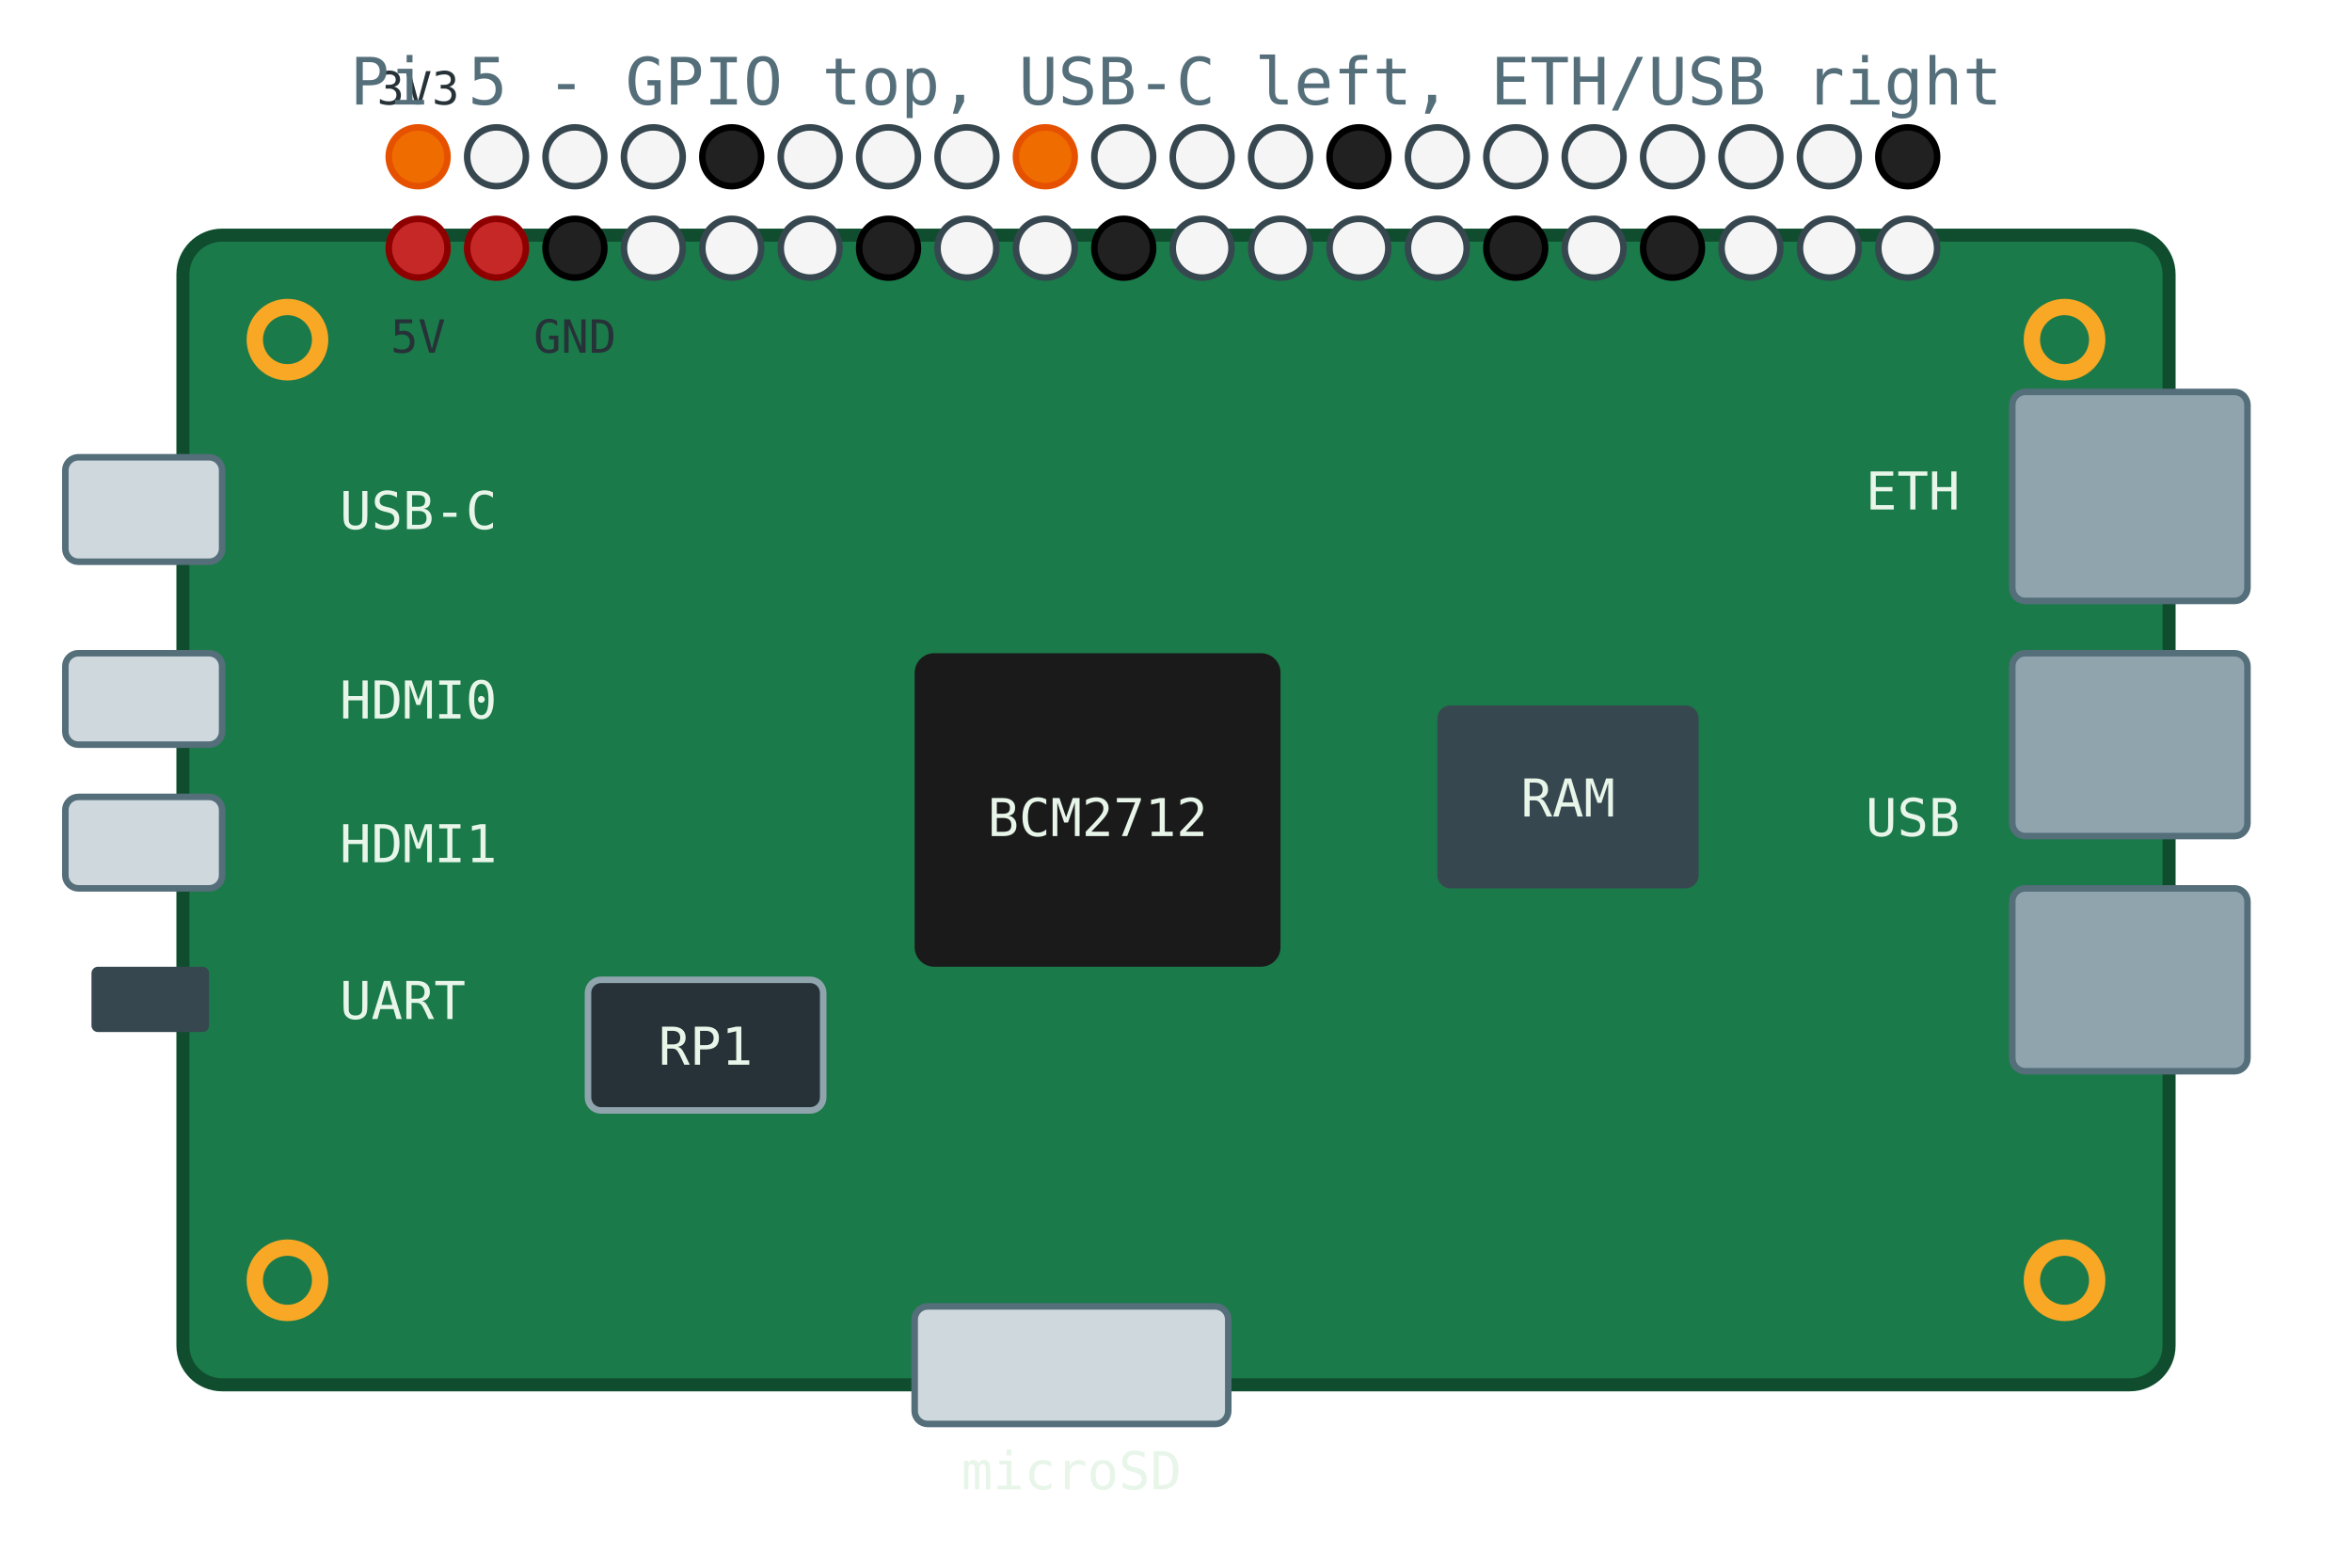
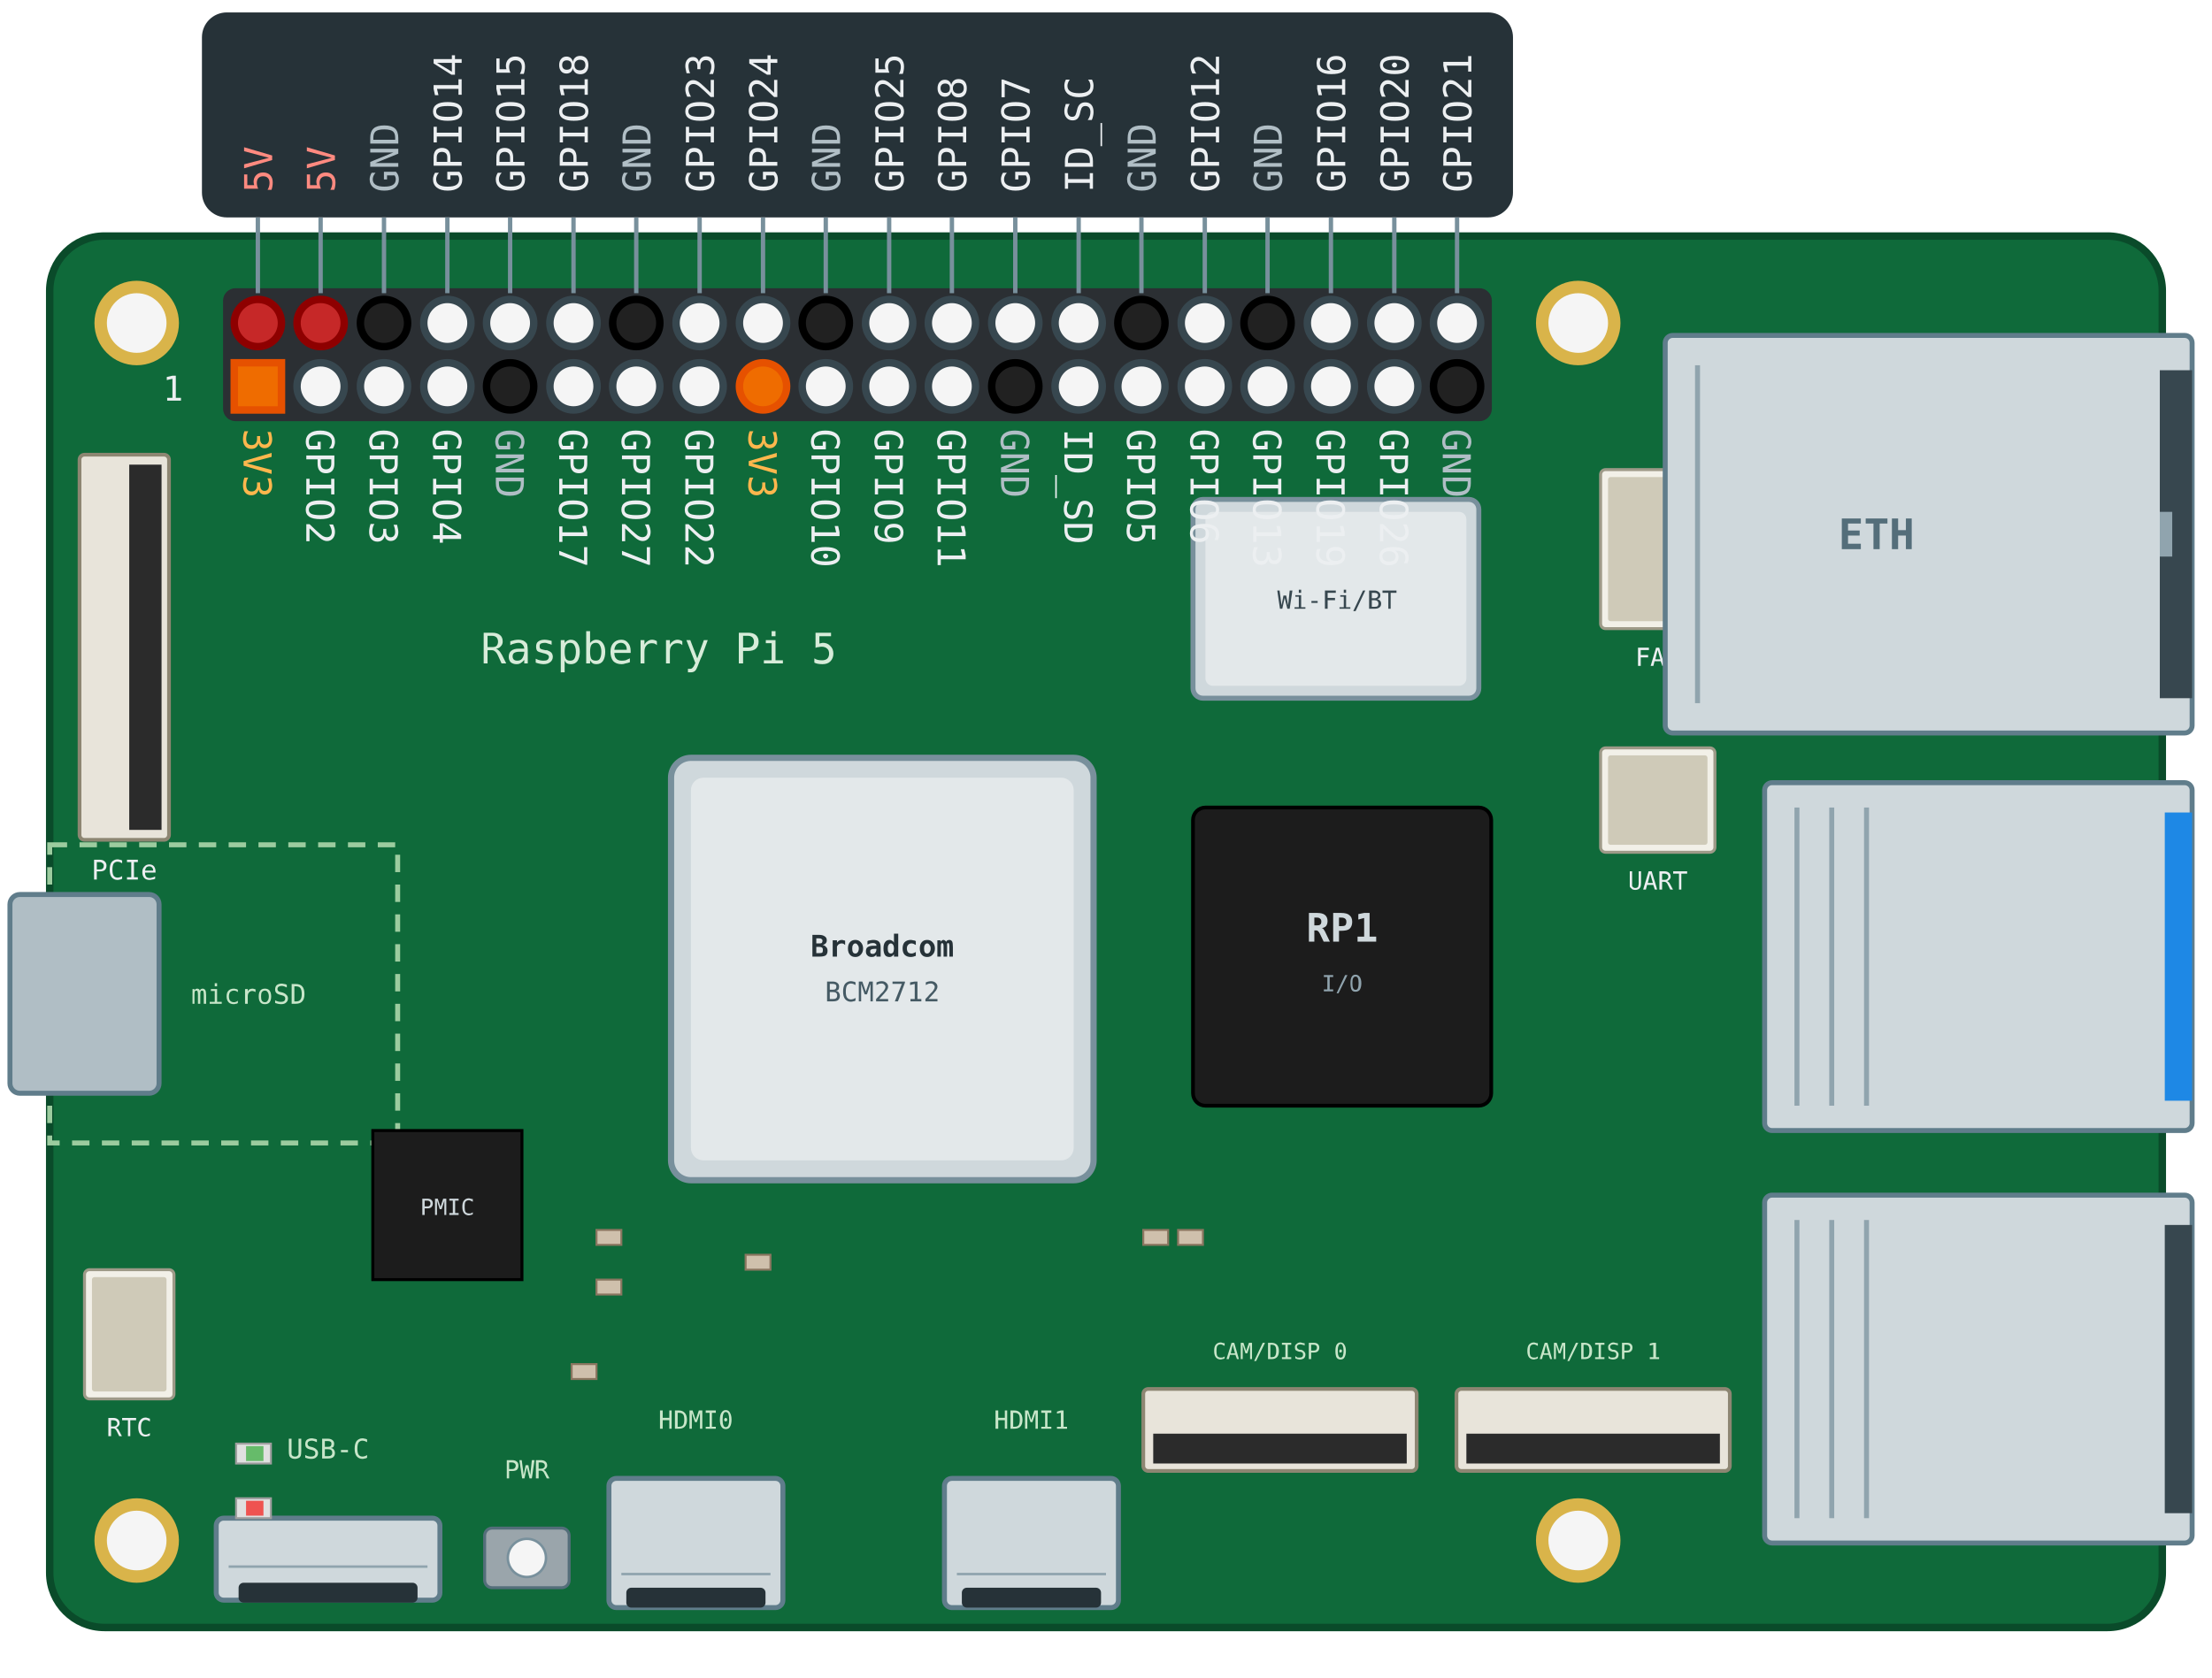
- <svg xmlns="http://www.w3.org/2000/svg" viewBox="0 0 360 240" width="360" height="240" role="img" aria-label="Raspberry Pi 5 top-view wiring diagram">
+ <svg xmlns="http://www.w3.org/2000/svg" viewBox="0 0 356 270" width="356" height="270" role="img" aria-label="Raspberry Pi 5 top view (original drawing, CC0)">
  <defs>
    <style type="text/css">
-       .board { fill: #1b7a4a; stroke: #0f4d2e; stroke-width: 2; }
-       .chip { fill: #1a1a1a; }
-       .port { fill: #cfd8dc; stroke: #546e7a; stroke-width: 1; }
-       .metal { fill: #90a4ae; stroke: #546e7a; stroke-width: 1; }
-       .hole { fill: #f5f5f5; stroke: #37474f; stroke-width: 1; }
+       .hole { fill: #f5f5f5; stroke: #37474f; stroke-width: 1.2; }
      .gnd { fill: #212121; stroke: #000; }
      .pwr { fill: #c62828; stroke: #8e0000; }
      .v3 { fill: #ef6c00; stroke: #e65100; }
-       .label { font-family: ui-monospace, SFMono-Regular, Menlo, monospace; font-size: 8px; fill: #e8f5e9; }
-       .pinlbl { font-family: ui-monospace, SFMono-Regular, Menlo, monospace; font-size: 7px; fill: #263238; }
-       .caption { font-family: ui-monospace, SFMono-Regular, Menlo, monospace; font-size: 10px; fill: #546e7a; }
+       .usb { fill: #cfd8dc; stroke: #546e7a; stroke-width: 1.2; }
+       .metal { fill: #b0bec5; stroke: #607d8b; stroke-width: 1; }
+       .btn { fill: #eceff1; stroke: #607d8b; stroke-width: 1; }
+       .chip { fill: #1a1a1a; stroke: #000; stroke-width: 0.8; }
+       .smd { fill: #d7ccc8; stroke: #6d4c41; stroke-width: 0.5; }
+       .label { font-family: ui-monospace, SFMono-Regular, Menlo, monospace; font-size: 9px; fill: #eceff1; }
+       .pinlbl { font-family: ui-monospace, SFMono-Regular, Menlo, monospace; font-size: 8px; fill: #eceff1; }
+       .muted { fill: #90a4ae; }
    </style>
  </defs>
-   <rect class="board" x="28" y="36" width="304" height="176" rx="6" />
-   <circle cx="44" cy="52" r="5" fill="none" stroke="#f9a825" stroke-width="2.5" />
-   <circle cx="316" cy="52" r="5" fill="none" stroke="#f9a825" stroke-width="2.5" />
-   <circle cx="44" cy="196" r="5" fill="none" stroke="#f9a825" stroke-width="2.5" />
-   <circle cx="316" cy="196" r="5" fill="none" stroke="#f9a825" stroke-width="2.5" />
-   <g id="ports-left">
-     <rect class="port" id="usbc-pwr" x="10" y="70" width="24" height="16" rx="2" />
-     <text class="label" x="52" y="81">USB-C</text>
-     <rect class="port" id="hdmi0" x="10" y="100" width="24" height="14" rx="2" />
-     <text class="label" x="52" y="110">HDMI0</text>
-     <rect class="port" id="hdmi1" x="10" y="122" width="24" height="14" rx="2" />
-     <text class="label" x="52" y="132">HDMI1</text>
-     <rect id="uart-debug" x="14" y="148" width="18" height="10" rx="1" fill="#37474f" />
-     <text class="label" x="52" y="156">UART</text>
+   <g transform="translate(8 38) scale(4)">
+     <rect x="0" y="0" width="85" height="56" rx="2.2" fill="#0f6a3a" stroke="#0a4b2a" stroke-width="0.3" />
+     <circle cx="3.5" cy="3.5" r="1.45" fill="#f5f5f5" stroke="#d9b44a" stroke-width="0.5" />
+     <circle cx="61.5" cy="3.5" r="1.45" fill="#f5f5f5" stroke="#d9b44a" stroke-width="0.5" />
+     <circle cx="3.5" cy="52.5" r="1.45" fill="#f5f5f5" stroke="#d9b44a" stroke-width="0.5" />
+     <circle cx="61.5" cy="52.5" r="1.45" fill="#f5f5f5" stroke="#d9b44a" stroke-width="0.5" />
+     <rect x="1.2" y="8.8" width="3.6" height="15.5" rx="0.2" fill="#e8e4da" stroke="#8d8672" stroke-width="0.15" />
+     <rect x="3.2" y="9.2" width="1.3" height="14.7" fill="#2b2b2b" />
+     <text x="3" y="25.9" text-anchor="middle" style="font-family:ui-monospace, SFMono-Regular, Menlo, monospace;font-size:1.1px;fill:#eceff1;">PCIe</text>
+     <rect x="0" y="24.5" width="14" height="12" fill="none" stroke="#9ccc9f" stroke-width="0.2" stroke-dasharray="0.7 0.5" />
+     <rect x="-1.6" y="26.5" width="6" height="8" rx="0.4" fill="#b0bec5" stroke="#607d8b" stroke-width="0.2" />
+     <text x="8" y="30.9" text-anchor="middle" style="font-family:ui-monospace, SFMono-Regular, Menlo, monospace;font-size:1.1px;fill:#c8e6c9;">microSD</text>
+     <rect x="1.4" y="41.6" width="3.6" height="5.2" rx="0.2" fill="#f2f0e8" stroke="#9e9a88" stroke-width="0.12" />
+     <rect x="1.7" y="41.9" width="3" height="4.6" rx="0.1" fill="#cfcab8" />
+     <text x="3.2" y="48.3" text-anchor="middle" style="font-family:ui-monospace, SFMono-Regular, Menlo, monospace;font-size:1px;fill:#eceff1;">RTC</text>
+     <g transform="rotate(180 11.2 53.3)">
+       <rect x="6.7" y="51.7" width="9" height="3.3" rx="0.3" fill="#cfd8dc" stroke="#607d8b" stroke-width="0.2" />
+       <rect x="7.6" y="51.6" width="7.2" height="0.8" rx="0.2" fill="#263238" />
+       <rect x="7.2" y="53" width="8" height="0.1" fill="#90a4ae" />
+     </g>
+     <text x="11.2" y="49.2" text-anchor="middle" style="font-family:ui-monospace, SFMono-Regular, Menlo, monospace;font-size:1.1px;fill:#c8e6c9;">USB-C</text>
+     <rect x="17.5" y="52" width="3.4" height="2.4" rx="0.3" fill="#9aa5ab" stroke="#546e7a" stroke-width="0.12" />
+     <circle cx="19.2" cy="53.2" r="0.768" fill="#f5f5f5" stroke="#78909c" stroke-width="0.1" />
+     <text x="19.2" y="50" text-anchor="middle" style="font-family:ui-monospace, SFMono-Regular, Menlo, monospace;font-size:1px;fill:#c8e6c9;">PWR</text>
+     <g transform="rotate(180 26 52.6)">
+       <rect x="22.5" y="50" width="7" height="5.2" rx="0.3" fill="#cfd8dc" stroke="#607d8b" stroke-width="0.2" />
+       <rect x="23.2" y="50" width="5.6" height="0.8" rx="0.2" fill="#263238" />
+       <rect x="23" y="51.3" width="6" height="0.1" fill="#90a4ae" />
+     </g>
+     <text x="26" y="48" text-anchor="middle" style="font-family:ui-monospace, SFMono-Regular, Menlo, monospace;font-size:1px;fill:#c8e6c9;">HDMI0</text>
+     <g transform="rotate(180 39.5 52.6)">
+       <rect x="36" y="50" width="7" height="5.2" rx="0.3" fill="#cfd8dc" stroke="#607d8b" stroke-width="0.2" />
+       <rect x="36.7" y="50" width="5.6" height="0.8" rx="0.2" fill="#263238" />
+       <rect x="36.5" y="51.3" width="6" height="0.1" fill="#90a4ae" />
+     </g>
+     <text x="39.5" y="48" text-anchor="middle" style="font-family:ui-monospace, SFMono-Regular, Menlo, monospace;font-size:1px;fill:#c8e6c9;">HDMI1</text>
+     <rect x="44" y="46.4" width="11" height="3.3" rx="0.2" fill="#e8e4da" stroke="#8d8672" stroke-width="0.15" />
+     <rect x="44.4" y="48.2" width="10.2" height="1.2" fill="#2b2b2b" />
+     <text x="49.5" y="45.2" text-anchor="middle" style="font-family:ui-monospace, SFMono-Regular, Menlo, monospace;font-size:0.9px;fill:#c8e6c9;">CAM/DISP 0</text>
+     <rect x="56.6" y="46.4" width="11" height="3.3" rx="0.2" fill="#e8e4da" stroke="#8d8672" stroke-width="0.15" />
+     <rect x="57" y="48.2" width="10.2" height="1.2" fill="#2b2b2b" />
+     <text x="62.1" y="45.2" text-anchor="middle" style="font-family:ui-monospace, SFMono-Regular, Menlo, monospace;font-size:0.9px;fill:#c8e6c9;">CAM/DISP 1</text>
+     <rect x="62.4" y="9.4" width="4.6" height="6.4" rx="0.2" fill="#f2f0e8" stroke="#9e9a88" stroke-width="0.12" />
+     <rect x="62.7" y="9.7" width="4" height="5.8" rx="0.1" fill="#cfcab8" />
+     <text x="64.7" y="17.3" text-anchor="middle" style="font-family:ui-monospace, SFMono-Regular, Menlo, monospace;font-size:1px;fill:#eceff1;">FAN</text>
+     <rect x="62.4" y="20.6" width="4.6" height="4.2" rx="0.2" fill="#f2f0e8" stroke="#9e9a88" stroke-width="0.12" />
+     <rect x="62.7" y="20.9" width="4" height="3.6" rx="0.1" fill="#cfcab8" />
+     <text x="64.7" y="26.3" text-anchor="middle" style="font-family:ui-monospace, SFMono-Regular, Menlo, monospace;font-size:1px;fill:#eceff1;">UART</text>
+     <rect x="65" y="4" width="21.2" height="16" rx="0.3" fill="#cfd8dc" stroke="#607d8b" stroke-width="0.2" />
+     <rect x="84.9" y="5.4" width="1.3" height="13.2" fill="#37474f" />
+     <rect x="84.9" y="11.1" width="0.5" height="1.8" fill="#90a4ae" />
+     <text x="73.5" y="12.6" text-anchor="middle" style="font-family:ui-monospace, SFMono-Regular, Menlo, monospace;font-size:1.7px;fill:#546e7a;font-weight:bold;">ETH</text>
+     <rect x="66.2" y="5.2" width="0.2" height="13.6" fill="#90a4ae" />
+     <rect x="69" y="22" width="17.2" height="14" rx="0.3" fill="#cfd8dc" stroke="#607d8b" stroke-width="0.2" />
+     <rect x="85.1" y="23.2" width="1.1" height="11.6" fill="#1e88e5" />
+     <rect x="70.2" y="23" width="0.2" height="12" fill="#90a4ae" />
+     <rect x="71.6" y="23" width="0.2" height="12" fill="#90a4ae" />
+     <rect x="73" y="23" width="0.2" height="12" fill="#90a4ae" />
+     <rect x="69" y="38.6" width="17.2" height="14" rx="0.3" fill="#cfd8dc" stroke="#607d8b" stroke-width="0.2" />
+     <rect x="85.1" y="39.8" width="1.1" height="11.6" fill="#37474f" />
+     <rect x="70.2" y="39.6" width="0.2" height="12" fill="#90a4ae" />
+     <rect x="71.6" y="39.6" width="0.2" height="12" fill="#90a4ae" />
+     <rect x="73" y="39.6" width="0.2" height="12" fill="#90a4ae" />
+     <rect x="25" y="21" width="17" height="17" rx="0.8" fill="#cfd8dc" stroke="#78909c" stroke-width="0.25" />
+     <rect x="25.8" y="21.8" width="15.4" height="15.4" rx="0.5" fill="#e3e8ea" />
+     <text x="33.5" y="29" text-anchor="middle" style="font-family:ui-monospace, SFMono-Regular, Menlo, monospace;font-size:1.2px;fill:#263238;font-weight:bold;">Broadcom</text>
+     <text x="33.5" y="30.8" text-anchor="middle" style="font-family:ui-monospace, SFMono-Regular, Menlo, monospace;font-size:1.1px;fill:#455a64;">BCM2712</text>
+     <rect x="46" y="23" width="12" height="12" rx="0.5" fill="#1c1c1c" stroke="#000" stroke-width="0.15" />
+     <text x="52" y="28.4" text-anchor="middle" style="font-family:ui-monospace, SFMono-Regular, Menlo, monospace;font-size:1.6px;fill:#cfd8dc;font-weight:bold;">RP1</text>
+     <text x="52" y="30.4" text-anchor="middle" style="font-family:ui-monospace, SFMono-Regular, Menlo, monospace;font-size:0.9px;fill:#90a4ae;">I/O</text>
+     <rect x="46" y="10.6" width="11.5" height="8" rx="0.4" fill="#cfd8dc" stroke="#78909c" stroke-width="0.2" />
+     <rect x="46.5" y="11.1" width="10.5" height="7" rx="0.3" fill="#e3e8ea" />
+     <text x="51.8" y="15" text-anchor="middle" style="font-family:ui-monospace, SFMono-Regular, Menlo, monospace;font-size:1px;fill:#37474f;">Wi-Fi/BT</text>
+     <rect x="13" y="36" width="6" height="6" fill="#1c1c1c" stroke="#000" stroke-width="0.12" />
+     <text x="16" y="39.4" text-anchor="middle" style="font-family:ui-monospace, SFMono-Regular, Menlo, monospace;font-size:0.9px;fill:#cfd8dc;">PMIC</text>
+     <rect x="22" y="40" width="1" height="0.6" fill="#cfc0ac" stroke="#8a7660" stroke-width="0.08" />
+     <rect x="22" y="42" width="1" height="0.6" fill="#cfc0ac" stroke="#8a7660" stroke-width="0.08" />
+     <rect x="21" y="45.4" width="1" height="0.6" fill="#cfc0ac" stroke="#8a7660" stroke-width="0.08" />
+     <rect x="44" y="40" width="1" height="0.6" fill="#cfc0ac" stroke="#8a7660" stroke-width="0.08" />
+     <rect x="45.4" y="40" width="1" height="0.6" fill="#cfc0ac" stroke="#8a7660" stroke-width="0.08" />
+     <rect x="28" y="41" width="1" height="0.6" fill="#cfc0ac" stroke="#8a7660" stroke-width="0.08" />
+     <rect x="7.5" y="48.6" width="1.4" height="0.8" fill="#e0e0e0" stroke="#9e9e9e" stroke-width="0.08" />
+     <rect x="7.9" y="48.7" width="0.7" height="0.6" fill="#66bb6a" />
+     <rect x="7.5" y="50.8" width="1.4" height="0.8" fill="#e0e0e0" stroke="#9e9e9e" stroke-width="0.08" />
+     <rect x="7.9" y="50.9" width="0.7" height="0.6" fill="#ef5350" />
+     <text x="24.5" y="17.2" text-anchor="middle" style="font-family:ui-monospace, SFMono-Regular, Menlo, monospace;font-size:1.7px;fill:#d7ecd9;">Raspberry Pi 5</text>
  </g>
-   <g id="ports-right">
-     <rect class="metal" id="ethernet" x="308" y="60" width="36" height="32" rx="2" />
-     <text class="label" x="300" y="78" text-anchor="end">ETH</text>
-     <rect class="metal" id="usb3-top" x="308" y="100" width="36" height="28" rx="2" />
-     <rect class="metal" id="usb2-bot" x="308" y="136" width="36" height="28" rx="2" />
-     <text class="label" x="300" y="128" text-anchor="end">USB</text>
-   </g>
-   <rect class="port" id="microsd" x="140" y="200" width="48" height="18" rx="2" />
-   <text class="label" x="164" y="228" text-anchor="middle">microSD</text>
-   <rect class="chip" x="140" y="100" width="56" height="48" rx="3" />
-   <text class="label" x="168" y="128" text-anchor="middle">BCM2712</text>
-   <rect x="220" y="108" width="40" height="28" rx="2" fill="#37474f" />
-   <text class="label" x="240" y="125" text-anchor="middle" font-size="7">RAM</text>
-   <rect x="90" y="150" width="36" height="20" rx="2" fill="#263238" stroke="#90a4ae" />
-   <text class="label" x="108" y="163" text-anchor="middle" font-size="6">RP1</text>
-   <g id="gpio-header">
-     <circle id="pin-1-3v3" class="hole v3" cx="64" cy="24" r="4.5" />
-     <text class="pinlbl" x="64" y="16" text-anchor="middle">3V3</text>
-     <circle id="pin-3-gpio2" class="hole" cx="76" cy="24" r="4.5" />
-     <circle id="pin-5-gpio3" class="hole" cx="88" cy="24" r="4.5" />
-     <circle id="pin-7-gpio4" class="hole" cx="100" cy="24" r="4.5" />
-     <circle id="pin-9-gnd" class="hole gnd" cx="112" cy="24" r="4.5" />
-     <circle id="pin-11-gpio17" class="hole" cx="124" cy="24" r="4.5" />
-     <circle id="pin-13-gpio27" class="hole" cx="136" cy="24" r="4.5" />
-     <circle id="pin-15-gpio22" class="hole" cx="148" cy="24" r="4.5" />
-     <circle id="pin-17-3v3" class="hole v3" cx="160" cy="24" r="4.5" />
-     <circle id="pin-19-gpio10" class="hole" cx="172" cy="24" r="4.5" />
-     <circle id="pin-21-gpio9" class="hole" cx="184" cy="24" r="4.5" />
-     <circle id="pin-23-gpio11" class="hole" cx="196" cy="24" r="4.5" />
-     <circle id="pin-25-gnd" class="hole gnd" cx="208" cy="24" r="4.5" />
-     <circle id="pin-27-gpio0" class="hole" cx="220" cy="24" r="4.5" />
-     <circle id="pin-29-gpio5" class="hole" cx="232" cy="24" r="4.5" />
-     <circle id="pin-31-gpio6" class="hole" cx="244" cy="24" r="4.5" />
-     <circle id="pin-33-gpio13" class="hole" cx="256" cy="24" r="4.5" />
-     <circle id="pin-35-gpio19" class="hole" cx="268" cy="24" r="4.5" />
-     <circle id="pin-37-gpio26" class="hole" cx="280" cy="24" r="4.5" />
-     <circle id="pin-39-gnd" class="hole gnd" cx="292" cy="24" r="4.5" />
-     <circle id="pin-2-5v" class="hole pwr" cx="64" cy="38" r="4.5" />
-     <text class="pinlbl" x="64" y="54" text-anchor="middle">5V</text>
-     <circle id="pin-4-5v" class="hole pwr" cx="76" cy="38" r="4.5" />
-     <circle id="pin-6-gnd" class="hole gnd" cx="88" cy="38" r="4.5" />
-     <text class="pinlbl" x="88" y="54" text-anchor="middle">GND</text>
-     <circle id="pin-8-gpio14" class="hole" cx="100" cy="38" r="4.5" />
-     <circle id="pin-10-gpio15" class="hole" cx="112" cy="38" r="4.5" />
-     <circle id="pin-12-gpio18" class="hole" cx="124" cy="38" r="4.5" />
-     <circle id="pin-14-gnd" class="hole gnd" cx="136" cy="38" r="4.5" />
-     <circle id="pin-16-gpio23" class="hole" cx="148" cy="38" r="4.5" />
-     <circle id="pin-18-gpio24" class="hole" cx="160" cy="38" r="4.5" />
-     <circle id="pin-20-gnd" class="hole gnd" cx="172" cy="38" r="4.5" />
-     <circle id="pin-22-gpio25" class="hole" cx="184" cy="38" r="4.5" />
-     <circle id="pin-24-gpio8" class="hole" cx="196" cy="38" r="4.5" />
-     <circle id="pin-26-gpio7" class="hole" cx="208" cy="38" r="4.5" />
-     <circle id="pin-28-gpio1" class="hole" cx="220" cy="38" r="4.5" />
-     <circle id="pin-30-gnd" class="hole gnd" cx="232" cy="38" r="4.5" />
-     <circle id="pin-32-gpio12" class="hole" cx="244" cy="38" r="4.5" />
-     <circle id="pin-34-gnd" class="hole gnd" cx="256" cy="38" r="4.5" />
-     <circle id="pin-36-gpio16" class="hole" cx="268" cy="38" r="4.5" />
-     <circle id="pin-38-gpio20" class="hole" cx="280" cy="38" r="4.5" />
-     <circle id="pin-40-gpio21" class="hole" cx="292" cy="38" r="4.5" />
-   </g>
-   <text class="caption" x="180" y="16" text-anchor="middle">Pi 5 - GPIO top, USB-C left, ETH/USB right</text>
+   <rect x="35.9" y="46.4" width="204.2" height="21.4" rx="2" fill="#2b2f33" />
+   <rect x="32.5" y="2" width="211" height="33" rx="4" fill="#263238" />
+   <rect class="hole v3" x="37.7" y="58.4" width="7.6" height="7.6" />
+   <text x="41.5" y="69" transform="rotate(90 41.5 69)" dy="2.3" text-anchor="start" style="font-family:ui-monospace, SFMono-Regular, Menlo, monospace;font-size:6.2px;fill:#ffb74d">3V3</text>
+   <circle class="hole pwr" cx="41.5" cy="52" r="3.8" />
+   <line x1="41.5" y1="47.2" x2="41.5" y2="35" stroke="#78909c" stroke-width="0.7" />
+   <text x="41.5" y="31" transform="rotate(-90 41.5 31)" dy="2.3" text-anchor="start" style="font-family:ui-monospace, SFMono-Regular, Menlo, monospace;font-size:6.2px;fill:#ff8a80">5V</text>
+   <circle class="hole" cx="51.6" cy="62.2" r="3.8" />
+   <text x="51.6" y="69" transform="rotate(90 51.6 69)" dy="2.3" text-anchor="start" style="font-family:ui-monospace, SFMono-Regular, Menlo, monospace;font-size:6.2px;fill:#eceff1">GPIO2</text>
+   <circle class="hole pwr" cx="51.6" cy="52" r="3.8" />
+   <line x1="51.6" y1="47.2" x2="51.6" y2="35" stroke="#78909c" stroke-width="0.7" />
+   <text x="51.6" y="31" transform="rotate(-90 51.6 31)" dy="2.3" text-anchor="start" style="font-family:ui-monospace, SFMono-Regular, Menlo, monospace;font-size:6.2px;fill:#ff8a80">5V</text>
+   <circle class="hole" cx="61.8" cy="62.2" r="3.8" />
+   <text x="61.8" y="69" transform="rotate(90 61.8 69)" dy="2.3" text-anchor="start" style="font-family:ui-monospace, SFMono-Regular, Menlo, monospace;font-size:6.2px;fill:#eceff1">GPIO3</text>
+   <circle class="hole gnd" cx="61.8" cy="52" r="3.8" />
+   <line x1="61.8" y1="47.2" x2="61.8" y2="35" stroke="#78909c" stroke-width="0.7" />
+   <text x="61.8" y="31" transform="rotate(-90 61.8 31)" dy="2.3" text-anchor="start" style="font-family:ui-monospace, SFMono-Regular, Menlo, monospace;font-size:6.2px;fill:#b0bec5">GND</text>
+   <circle class="hole" cx="72" cy="62.2" r="3.8" />
+   <text x="72" y="69" transform="rotate(90 72 69)" dy="2.3" text-anchor="start" style="font-family:ui-monospace, SFMono-Regular, Menlo, monospace;font-size:6.2px;fill:#eceff1">GPIO4</text>
+   <circle class="hole" cx="72" cy="52" r="3.8" />
+   <line x1="72" y1="47.2" x2="72" y2="35" stroke="#78909c" stroke-width="0.7" />
+   <text x="72" y="31" transform="rotate(-90 72 31)" dy="2.3" text-anchor="start" style="font-family:ui-monospace, SFMono-Regular, Menlo, monospace;font-size:6.2px;fill:#eceff1">GPIO14</text>
+   <circle class="hole gnd" cx="82.1" cy="62.2" r="3.8" />
+   <text x="82.1" y="69" transform="rotate(90 82.1 69)" dy="2.3" text-anchor="start" style="font-family:ui-monospace, SFMono-Regular, Menlo, monospace;font-size:6.2px;fill:#b0bec5">GND</text>
+   <circle class="hole" cx="82.1" cy="52" r="3.8" />
+   <line x1="82.1" y1="47.2" x2="82.1" y2="35" stroke="#78909c" stroke-width="0.7" />
+   <text x="82.1" y="31" transform="rotate(-90 82.1 31)" dy="2.3" text-anchor="start" style="font-family:ui-monospace, SFMono-Regular, Menlo, monospace;font-size:6.2px;fill:#eceff1">GPIO15</text>
+   <circle class="hole" cx="92.3" cy="62.2" r="3.8" />
+   <text x="92.3" y="69" transform="rotate(90 92.3 69)" dy="2.3" text-anchor="start" style="font-family:ui-monospace, SFMono-Regular, Menlo, monospace;font-size:6.2px;fill:#eceff1">GPIO17</text>
+   <circle class="hole" cx="92.3" cy="52" r="3.8" />
+   <line x1="92.3" y1="47.2" x2="92.3" y2="35" stroke="#78909c" stroke-width="0.7" />
+   <text x="92.3" y="31" transform="rotate(-90 92.3 31)" dy="2.3" text-anchor="start" style="font-family:ui-monospace, SFMono-Regular, Menlo, monospace;font-size:6.2px;fill:#eceff1">GPIO18</text>
+   <circle class="hole" cx="102.4" cy="62.2" r="3.8" />
+   <text x="102.4" y="69" transform="rotate(90 102.4 69)" dy="2.3" text-anchor="start" style="font-family:ui-monospace, SFMono-Regular, Menlo, monospace;font-size:6.2px;fill:#eceff1">GPIO27</text>
+   <circle class="hole gnd" cx="102.4" cy="52" r="3.8" />
+   <line x1="102.4" y1="47.2" x2="102.4" y2="35" stroke="#78909c" stroke-width="0.7" />
+   <text x="102.4" y="31" transform="rotate(-90 102.4 31)" dy="2.3" text-anchor="start" style="font-family:ui-monospace, SFMono-Regular, Menlo, monospace;font-size:6.2px;fill:#b0bec5">GND</text>
+   <circle class="hole" cx="112.6" cy="62.2" r="3.8" />
+   <text x="112.6" y="69" transform="rotate(90 112.6 69)" dy="2.3" text-anchor="start" style="font-family:ui-monospace, SFMono-Regular, Menlo, monospace;font-size:6.2px;fill:#eceff1">GPIO22</text>
+   <circle class="hole" cx="112.6" cy="52" r="3.8" />
+   <line x1="112.6" y1="47.2" x2="112.6" y2="35" stroke="#78909c" stroke-width="0.7" />
+   <text x="112.6" y="31" transform="rotate(-90 112.6 31)" dy="2.3" text-anchor="start" style="font-family:ui-monospace, SFMono-Regular, Menlo, monospace;font-size:6.2px;fill:#eceff1">GPIO23</text>
+   <circle class="hole v3" cx="122.8" cy="62.2" r="3.8" />
+   <text x="122.8" y="69" transform="rotate(90 122.8 69)" dy="2.3" text-anchor="start" style="font-family:ui-monospace, SFMono-Regular, Menlo, monospace;font-size:6.2px;fill:#ffb74d">3V3</text>
+   <circle class="hole" cx="122.8" cy="52" r="3.8" />
+   <line x1="122.8" y1="47.2" x2="122.8" y2="35" stroke="#78909c" stroke-width="0.7" />
+   <text x="122.8" y="31" transform="rotate(-90 122.8 31)" dy="2.3" text-anchor="start" style="font-family:ui-monospace, SFMono-Regular, Menlo, monospace;font-size:6.2px;fill:#eceff1">GPIO24</text>
+   <circle class="hole" cx="132.9" cy="62.2" r="3.8" />
+   <text x="132.9" y="69" transform="rotate(90 132.9 69)" dy="2.3" text-anchor="start" style="font-family:ui-monospace, SFMono-Regular, Menlo, monospace;font-size:6.2px;fill:#eceff1">GPIO10</text>
+   <circle class="hole gnd" cx="132.9" cy="52" r="3.8" />
+   <line x1="132.9" y1="47.2" x2="132.9" y2="35" stroke="#78909c" stroke-width="0.7" />
+   <text x="132.9" y="31" transform="rotate(-90 132.9 31)" dy="2.3" text-anchor="start" style="font-family:ui-monospace, SFMono-Regular, Menlo, monospace;font-size:6.2px;fill:#b0bec5">GND</text>
+   <circle class="hole" cx="143.1" cy="62.2" r="3.8" />
+   <text x="143.1" y="69" transform="rotate(90 143.1 69)" dy="2.3" text-anchor="start" style="font-family:ui-monospace, SFMono-Regular, Menlo, monospace;font-size:6.2px;fill:#eceff1">GPIO9</text>
+   <circle class="hole" cx="143.1" cy="52" r="3.8" />
+   <line x1="143.1" y1="47.2" x2="143.1" y2="35" stroke="#78909c" stroke-width="0.7" />
+   <text x="143.1" y="31" transform="rotate(-90 143.1 31)" dy="2.3" text-anchor="start" style="font-family:ui-monospace, SFMono-Regular, Menlo, monospace;font-size:6.2px;fill:#eceff1">GPIO25</text>
+   <circle class="hole" cx="153.2" cy="62.2" r="3.8" />
+   <text x="153.2" y="69" transform="rotate(90 153.2 69)" dy="2.3" text-anchor="start" style="font-family:ui-monospace, SFMono-Regular, Menlo, monospace;font-size:6.2px;fill:#eceff1">GPIO11</text>
+   <circle class="hole" cx="153.2" cy="52" r="3.8" />
+   <line x1="153.2" y1="47.2" x2="153.2" y2="35" stroke="#78909c" stroke-width="0.7" />
+   <text x="153.2" y="31" transform="rotate(-90 153.2 31)" dy="2.3" text-anchor="start" style="font-family:ui-monospace, SFMono-Regular, Menlo, monospace;font-size:6.2px;fill:#eceff1">GPIO8</text>
+   <circle class="hole gnd" cx="163.4" cy="62.2" r="3.8" />
+   <text x="163.4" y="69" transform="rotate(90 163.4 69)" dy="2.3" text-anchor="start" style="font-family:ui-monospace, SFMono-Regular, Menlo, monospace;font-size:6.2px;fill:#b0bec5">GND</text>
+   <circle class="hole" cx="163.4" cy="52" r="3.8" />
+   <line x1="163.4" y1="47.2" x2="163.4" y2="35" stroke="#78909c" stroke-width="0.7" />
+   <text x="163.4" y="31" transform="rotate(-90 163.4 31)" dy="2.3" text-anchor="start" style="font-family:ui-monospace, SFMono-Regular, Menlo, monospace;font-size:6.2px;fill:#eceff1">GPIO7</text>
+   <circle class="hole" cx="173.6" cy="62.2" r="3.8" />
+   <text x="173.6" y="69" transform="rotate(90 173.6 69)" dy="2.3" text-anchor="start" style="font-family:ui-monospace, SFMono-Regular, Menlo, monospace;font-size:6.2px;fill:#eceff1">ID_SD</text>
+   <circle class="hole" cx="173.6" cy="52" r="3.8" />
+   <line x1="173.6" y1="47.2" x2="173.6" y2="35" stroke="#78909c" stroke-width="0.7" />
+   <text x="173.6" y="31" transform="rotate(-90 173.6 31)" dy="2.3" text-anchor="start" style="font-family:ui-monospace, SFMono-Regular, Menlo, monospace;font-size:6.2px;fill:#eceff1">ID_SC</text>
+   <circle class="hole" cx="183.7" cy="62.2" r="3.8" />
+   <text x="183.7" y="69" transform="rotate(90 183.7 69)" dy="2.3" text-anchor="start" style="font-family:ui-monospace, SFMono-Regular, Menlo, monospace;font-size:6.2px;fill:#eceff1">GPIO5</text>
+   <circle class="hole gnd" cx="183.7" cy="52" r="3.8" />
+   <line x1="183.7" y1="47.2" x2="183.7" y2="35" stroke="#78909c" stroke-width="0.7" />
+   <text x="183.7" y="31" transform="rotate(-90 183.7 31)" dy="2.3" text-anchor="start" style="font-family:ui-monospace, SFMono-Regular, Menlo, monospace;font-size:6.2px;fill:#b0bec5">GND</text>
+   <circle class="hole" cx="193.9" cy="62.2" r="3.8" />
+   <text x="193.9" y="69" transform="rotate(90 193.9 69)" dy="2.3" text-anchor="start" style="font-family:ui-monospace, SFMono-Regular, Menlo, monospace;font-size:6.2px;fill:#eceff1">GPIO6</text>
+   <circle class="hole" cx="193.9" cy="52" r="3.8" />
+   <line x1="193.9" y1="47.2" x2="193.9" y2="35" stroke="#78909c" stroke-width="0.7" />
+   <text x="193.9" y="31" transform="rotate(-90 193.9 31)" dy="2.3" text-anchor="start" style="font-family:ui-monospace, SFMono-Regular, Menlo, monospace;font-size:6.2px;fill:#eceff1">GPIO12</text>
+   <circle class="hole" cx="204" cy="62.2" r="3.8" />
+   <text x="204" y="69" transform="rotate(90 204 69)" dy="2.3" text-anchor="start" style="font-family:ui-monospace, SFMono-Regular, Menlo, monospace;font-size:6.2px;fill:#eceff1">GPIO13</text>
+   <circle class="hole gnd" cx="204" cy="52" r="3.8" />
+   <line x1="204" y1="47.2" x2="204" y2="35" stroke="#78909c" stroke-width="0.7" />
+   <text x="204" y="31" transform="rotate(-90 204 31)" dy="2.3" text-anchor="start" style="font-family:ui-monospace, SFMono-Regular, Menlo, monospace;font-size:6.2px;fill:#b0bec5">GND</text>
+   <circle class="hole" cx="214.2" cy="62.2" r="3.8" />
+   <text x="214.2" y="69" transform="rotate(90 214.2 69)" dy="2.3" text-anchor="start" style="font-family:ui-monospace, SFMono-Regular, Menlo, monospace;font-size:6.2px;fill:#eceff1">GPIO19</text>
+   <circle class="hole" cx="214.2" cy="52" r="3.8" />
+   <line x1="214.2" y1="47.2" x2="214.2" y2="35" stroke="#78909c" stroke-width="0.7" />
+   <text x="214.2" y="31" transform="rotate(-90 214.2 31)" dy="2.3" text-anchor="start" style="font-family:ui-monospace, SFMono-Regular, Menlo, monospace;font-size:6.2px;fill:#eceff1">GPIO16</text>
+   <circle class="hole" cx="224.4" cy="62.2" r="3.8" />
+   <text x="224.4" y="69" transform="rotate(90 224.4 69)" dy="2.3" text-anchor="start" style="font-family:ui-monospace, SFMono-Regular, Menlo, monospace;font-size:6.2px;fill:#eceff1">GPIO26</text>
+   <circle class="hole" cx="224.4" cy="52" r="3.8" />
+   <line x1="224.4" y1="47.2" x2="224.4" y2="35" stroke="#78909c" stroke-width="0.7" />
+   <text x="224.4" y="31" transform="rotate(-90 224.4 31)" dy="2.3" text-anchor="start" style="font-family:ui-monospace, SFMono-Regular, Menlo, monospace;font-size:6.2px;fill:#eceff1">GPIO20</text>
+   <circle class="hole gnd" cx="234.5" cy="62.2" r="3.8" />
+   <text x="234.5" y="69" transform="rotate(90 234.5 69)" dy="2.3" text-anchor="start" style="font-family:ui-monospace, SFMono-Regular, Menlo, monospace;font-size:6.2px;fill:#b0bec5">GND</text>
+   <circle class="hole" cx="234.5" cy="52" r="3.8" />
+   <line x1="234.5" y1="47.2" x2="234.5" y2="35" stroke="#78909c" stroke-width="0.7" />
+   <text x="234.5" y="31" transform="rotate(-90 234.5 31)" dy="2.3" text-anchor="start" style="font-family:ui-monospace, SFMono-Regular, Menlo, monospace;font-size:6.2px;fill:#eceff1">GPIO21</text>
+   <text x="29.5" y="64.5" text-anchor="end" style="font-family:ui-monospace, SFMono-Regular, Menlo, monospace;font-size:5.5px;fill:#eceff1">1</text>
</svg>
